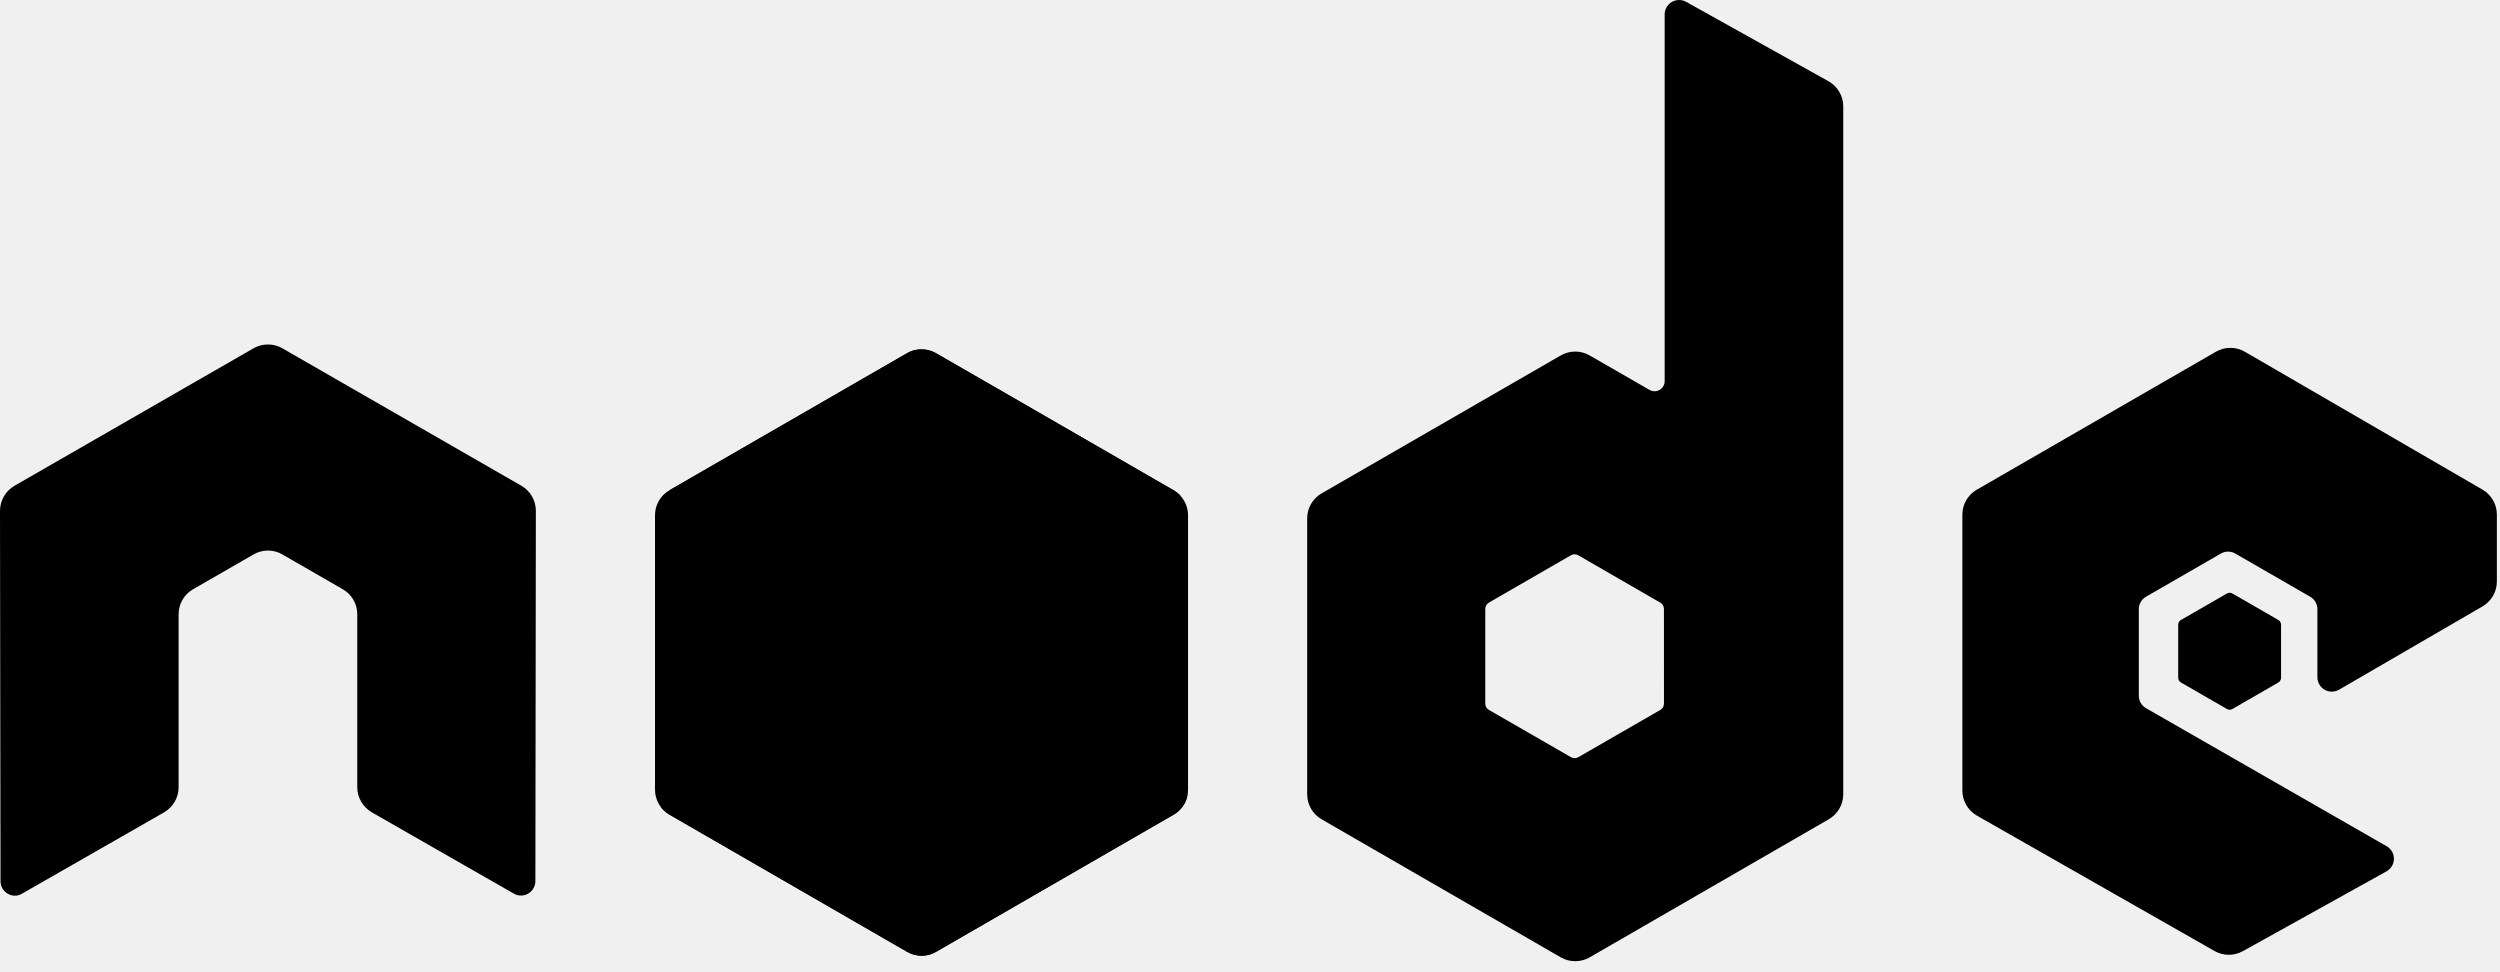
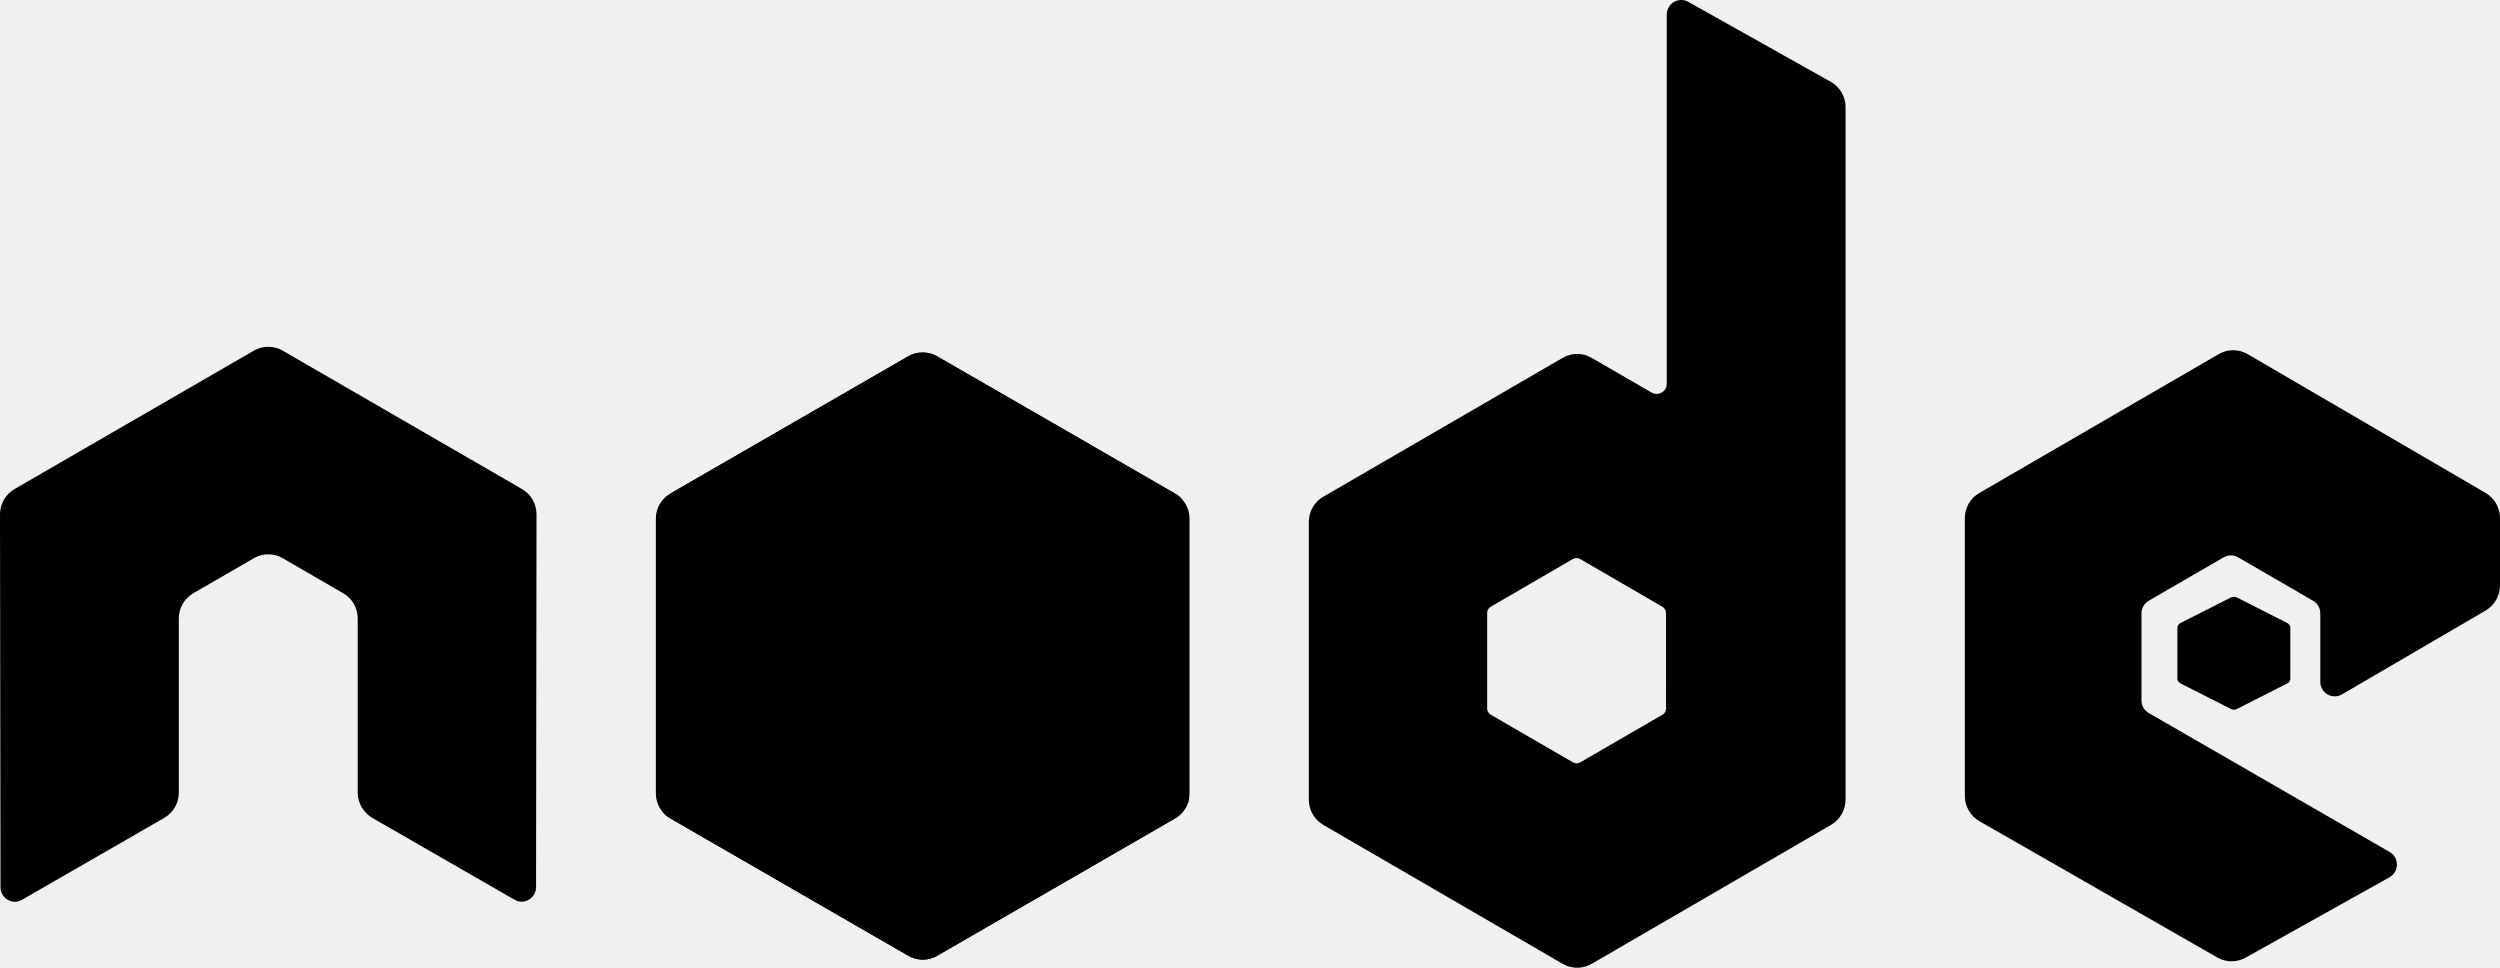
- <svg xmlns="http://www.w3.org/2000/svg" width="193" height="75" viewBox="0 0 193 75" fill="none">
-   <path fill-rule="evenodd" clip-rule="evenodd" d="M41.368 39.438C41.368 38.636 40.945 37.901 40.253 37.502L21.797 26.888C21.485 26.705 21.136 26.609 20.783 26.596H20.592C20.238 26.609 19.889 26.705 19.572 26.888L1.117 37.502C0.429 37.903 0 38.639 0 39.44L0.041 68.029C0.041 68.425 0.246 68.795 0.594 68.991C0.934 69.2 1.361 69.2 1.701 68.991L12.673 62.711C13.366 62.299 13.789 61.571 13.789 60.777V47.421C13.789 46.624 14.211 45.888 14.902 45.492L19.573 42.803C19.92 42.602 20.301 42.503 20.688 42.503C21.07 42.503 21.46 42.602 21.797 42.802L26.466 45.491C27.157 45.887 27.581 46.623 27.581 47.42V60.775C27.581 61.568 28.01 62.299 28.699 62.709L39.664 68.985C40.008 69.189 40.437 69.189 40.779 68.985C41.118 68.789 41.332 68.419 41.332 68.022L41.368 39.438ZM128.458 54.323C128.458 54.522 128.352 54.706 128.179 54.805L121.84 58.457C121.668 58.556 121.455 58.556 121.283 58.457L114.943 54.805C114.769 54.706 114.664 54.522 114.664 54.323V47.008C114.664 46.808 114.769 46.624 114.939 46.524L121.275 42.866C121.449 42.765 121.662 42.765 121.837 42.866L128.177 46.524C128.351 46.624 128.456 46.808 128.456 47.008L128.458 54.323ZM130.17 0.141C129.824 -0.051 129.403 -0.046 129.062 0.153C128.722 0.353 128.512 0.719 128.512 1.115V29.425C128.512 29.704 128.364 29.961 128.122 30.1C127.883 30.24 127.584 30.24 127.342 30.1L122.719 27.439C122.031 27.041 121.183 27.041 120.492 27.439L102.029 38.089C101.34 38.485 100.914 39.221 100.914 40.014V61.321C100.914 62.118 101.34 62.849 102.029 63.25L120.492 73.908C121.181 74.304 122.03 74.304 122.721 73.908L141.183 63.246C141.872 62.845 142.299 62.113 142.299 61.316V8.215C142.299 7.407 141.859 6.664 141.153 6.269L130.17 0.141ZM191.65 46.815C192.336 46.417 192.758 45.682 192.758 44.889V39.725C192.758 38.931 192.335 38.198 191.648 37.798L173.303 27.154C172.611 26.753 171.761 26.753 171.068 27.154L152.61 37.803C151.917 38.203 151.495 38.935 151.495 39.732V61.03C151.495 61.831 151.926 62.572 152.619 62.968L170.959 73.416C171.635 73.804 172.462 73.808 173.147 73.43L184.24 67.267C184.589 67.071 184.811 66.7 184.811 66.3C184.811 65.899 184.598 65.525 184.249 65.329L165.678 54.675C165.329 54.479 165.116 54.109 165.116 53.713V47.032C165.116 46.633 165.325 46.265 165.674 46.066L171.452 42.734C171.796 42.534 172.218 42.534 172.563 42.734L178.345 46.066C178.689 46.262 178.903 46.633 178.903 47.029V52.282C178.903 52.678 179.116 53.048 179.46 53.248C179.805 53.444 180.232 53.444 180.576 53.244L191.65 46.815Z" fill="black" />
-   <path fill-rule="evenodd" clip-rule="evenodd" d="M171.915 45.819C172.046 45.742 172.21 45.742 172.342 45.819L175.885 47.861C176.017 47.938 176.098 48.079 176.098 48.231V52.321C176.098 52.474 176.017 52.615 175.885 52.691L172.342 54.734C172.21 54.811 172.046 54.811 171.915 54.734L168.375 52.691C168.24 52.615 168.157 52.474 168.157 52.321V48.231C168.157 48.079 168.236 47.938 168.371 47.861L171.915 45.819Z" fill="black" />
-   <mask id="mask0_638_24" style="mask-type:luminance" maskUnits="userSpaceOnUse" x="50" y="26" width="42" height="48">
-     <path d="M70.034 27.26L51.676 37.851C50.989 38.247 50.567 38.979 50.567 39.77V60.967C50.567 61.758 50.989 62.489 51.676 62.886L70.035 73.485C70.721 73.88 71.568 73.88 72.253 73.485L90.609 62.886C91.293 62.489 91.716 61.758 91.716 60.967V39.77C91.716 38.979 91.293 38.247 90.605 37.851L72.251 27.26C71.907 27.063 71.524 26.964 71.14 26.964C70.757 26.964 70.373 27.063 70.029 27.26" fill="white" />
+ <svg xmlns="http://www.w3.org/2000/svg" width="155" height="60" viewBox="0 0 155 60" fill="none">
+   <path fill-rule="evenodd" clip-rule="evenodd" d="M33.264 31.888C33.264 31.24 32.924 30.645 32.368 30.323L17.527 21.741C17.276 21.593 16.996 21.515 16.711 21.505H16.558C16.273 21.515 15.993 21.593 15.738 21.741L0.898 30.323C0.345 30.647 0 31.242 0 31.89L0.033 55.006C0.033 55.327 0.197 55.626 0.478 55.784C0.751 55.953 1.094 55.953 1.368 55.784L10.19 50.706C10.747 50.373 11.087 49.784 11.087 49.143V38.343C11.087 37.699 11.427 37.104 11.982 36.783L15.739 34.609C16.017 34.447 16.324 34.367 16.636 34.367C16.942 34.367 17.256 34.447 17.527 34.609L21.281 36.782C21.837 37.103 22.178 37.698 22.178 38.343V49.141C22.178 49.782 22.523 50.373 23.077 50.705L31.894 55.779C32.171 55.945 32.515 55.945 32.791 55.779C33.063 55.621 33.236 55.321 33.236 55.001L33.264 31.888ZM103.295 43.924C103.295 44.085 103.21 44.234 103.071 44.313L97.973 47.267C97.835 47.347 97.664 47.347 97.526 47.267L92.428 44.313C92.288 44.233 92.204 44.084 92.204 43.924V38.009C92.204 37.848 92.288 37.699 92.424 37.618L97.519 34.66C97.659 34.579 97.831 34.579 97.971 34.66L103.069 37.618C103.209 37.699 103.293 37.848 103.293 38.009L103.295 43.924ZM104.672 0.114C104.394 -0.042 104.055 -0.037 103.781 0.124C103.507 0.286 103.338 0.581 103.338 0.902V23.793C103.338 24.018 103.219 24.226 103.025 24.338C102.833 24.451 102.592 24.451 102.398 24.338L98.68 22.186C98.127 21.864 97.445 21.864 96.889 22.186L82.043 30.798C81.489 31.118 81.147 31.713 81.147 32.354V49.582C81.147 50.227 81.489 50.818 82.043 51.142L96.889 59.76C97.444 60.08 98.126 60.08 98.682 59.76L113.528 51.139C114.082 50.815 114.425 50.223 114.425 49.579V6.643C114.425 5.989 114.071 5.388 113.504 5.069L104.672 0.114ZM154.109 37.853C154.66 37.531 155 36.937 155 36.296V32.121C155 31.478 154.66 30.886 154.108 30.562L139.356 21.956C138.799 21.632 138.116 21.632 137.559 21.956L122.717 30.566C122.159 30.89 121.82 31.482 121.82 32.126V49.347C121.82 49.995 122.166 50.593 122.724 50.914L137.471 59.362C138.014 59.676 138.68 59.679 139.23 59.373L148.151 54.39C148.431 54.231 148.61 53.932 148.61 53.608C148.61 53.284 148.438 52.981 148.158 52.823L133.225 44.209C132.944 44.05 132.773 43.751 132.773 43.431V38.028C132.773 37.706 132.941 37.408 133.221 37.248L137.867 34.554C138.144 34.392 138.484 34.392 138.761 34.554L143.41 37.248C143.687 37.406 143.859 37.706 143.859 38.026V42.273C143.859 42.594 144.03 42.893 144.307 43.055C144.584 43.214 144.927 43.214 145.204 43.052L154.109 37.853Z" fill="black" />
+   <path fill-rule="evenodd" clip-rule="evenodd" d="M138.313 37.045C138.428 36.985 138.572 36.985 138.689 37.045L141.812 38.628C141.929 38.688 142 38.797 142 38.915V42.085C142 42.203 141.929 42.312 141.812 42.372L138.689 43.955C138.572 44.015 138.428 44.015 138.313 43.955L135.192 42.372C135.073 42.312 135 42.203 135 42.085V38.915C135 38.797 135.069 38.688 135.188 38.628L138.313 37.045Z" fill="black" />
+   <mask id="mask0_638_24" style="mask-type:luminance" maskUnits="userSpaceOnUse" x="40" y="21" width="34" height="39">
+     <path d="M56.316 22.088L41.554 30.605C41.001 30.923 40.662 31.512 40.662 32.148V49.192C40.662 49.829 41.001 50.417 41.554 50.736L56.317 59.258C56.868 59.576 57.549 59.576 58.1 59.258L72.86 50.736C73.41 50.417 73.75 49.828 73.75 49.192V32.148C73.75 31.512 73.41 30.923 72.857 30.605L58.099 22.088C57.822 21.93 57.514 21.85 57.205 21.85C56.897 21.85 56.589 21.93 56.312 22.088" fill="white" />
  </mask>
  <g mask="url(#mask0_638_24)">
-     <path d="M110.267 36.053L58.538 10.709L32.015 64.791L83.742 90.136L110.267 36.053Z" fill="black" />
+     <path d="M88.668 29.159L47.072 8.779L25.744 52.268L67.339 72.648L88.668 29.159Z" fill="black" />
  </g>
-   <mask id="mask1_638_24" style="mask-type:luminance" maskUnits="userSpaceOnUse" x="51" y="27" width="41" height="47">
-     <path d="M51.022 62.312C51.197 62.54 51.417 62.738 51.675 62.886L67.423 71.978L70.046 73.484C70.438 73.711 70.885 73.807 71.324 73.774C71.471 73.762 71.617 73.735 71.76 73.694L91.122 38.259C90.974 38.098 90.8 37.963 90.606 37.85L78.585 30.912L72.232 27.257C72.051 27.153 71.856 27.079 71.656 27.026L51.022 62.312Z" fill="white" />
+   <mask id="mask1_638_24" style="mask-type:luminance" maskUnits="userSpaceOnUse" x="41" y="21" width="33" height="39">
+     <path d="M41.028 50.275C41.169 50.458 41.345 50.616 41.553 50.736L54.216 58.046L56.325 59.258C56.641 59.44 57 59.517 57.353 59.491C57.471 59.482 57.589 59.46 57.704 59.427L73.273 30.933C73.153 30.803 73.014 30.695 72.858 30.604L63.192 25.024L58.083 22.086C57.938 22.002 57.78 21.942 57.62 21.901L41.028 50.275Z" fill="white" />
  </mask>
  <g mask="url(#mask1_638_24)">
-     <path d="M28.656 43.549L65.182 92.962L113.488 57.288L76.96 7.877L28.656 43.549Z" fill="black" />
+     <path d="M23.043 35.186L52.414 74.92L91.257 46.235L61.885 6.502L23.043 35.186Z" fill="black" />
  </g>
-   <mask id="mask2_638_24" style="mask-type:luminance" maskUnits="userSpaceOnUse" x="51" y="26" width="41" height="48">
-     <path d="M70.921 26.976C70.613 27.006 70.312 27.102 70.034 27.26L51.729 37.82L71.468 73.757C71.742 73.718 72.013 73.626 72.257 73.485L90.614 62.886C91.181 62.557 91.568 62.002 91.686 61.372L71.564 27.012C71.415 26.983 71.267 26.968 71.115 26.968C71.054 26.968 70.993 26.971 70.932 26.976" fill="white" />
+   <mask id="mask2_638_24" style="mask-type:luminance" maskUnits="userSpaceOnUse" x="41" y="21" width="33" height="39">
+     <path d="M57.029 21.86C56.781 21.884 56.539 21.962 56.316 22.088L41.596 30.58L57.469 59.477C57.689 59.446 57.907 59.372 58.103 59.259L72.865 50.736C73.32 50.471 73.632 50.025 73.726 49.518L57.546 21.889C57.427 21.866 57.307 21.853 57.185 21.853C57.136 21.853 57.087 21.856 57.038 21.86" fill="white" />
  </mask>
  <g mask="url(#mask2_638_24)">
-     <path d="M51.728 26.968V73.758H91.678V26.968H51.728Z" fill="black" />
+     <path d="M41.596 21.853V59.478H73.72V21.853H41.596Z" fill="black" />
  </g>
</svg>
